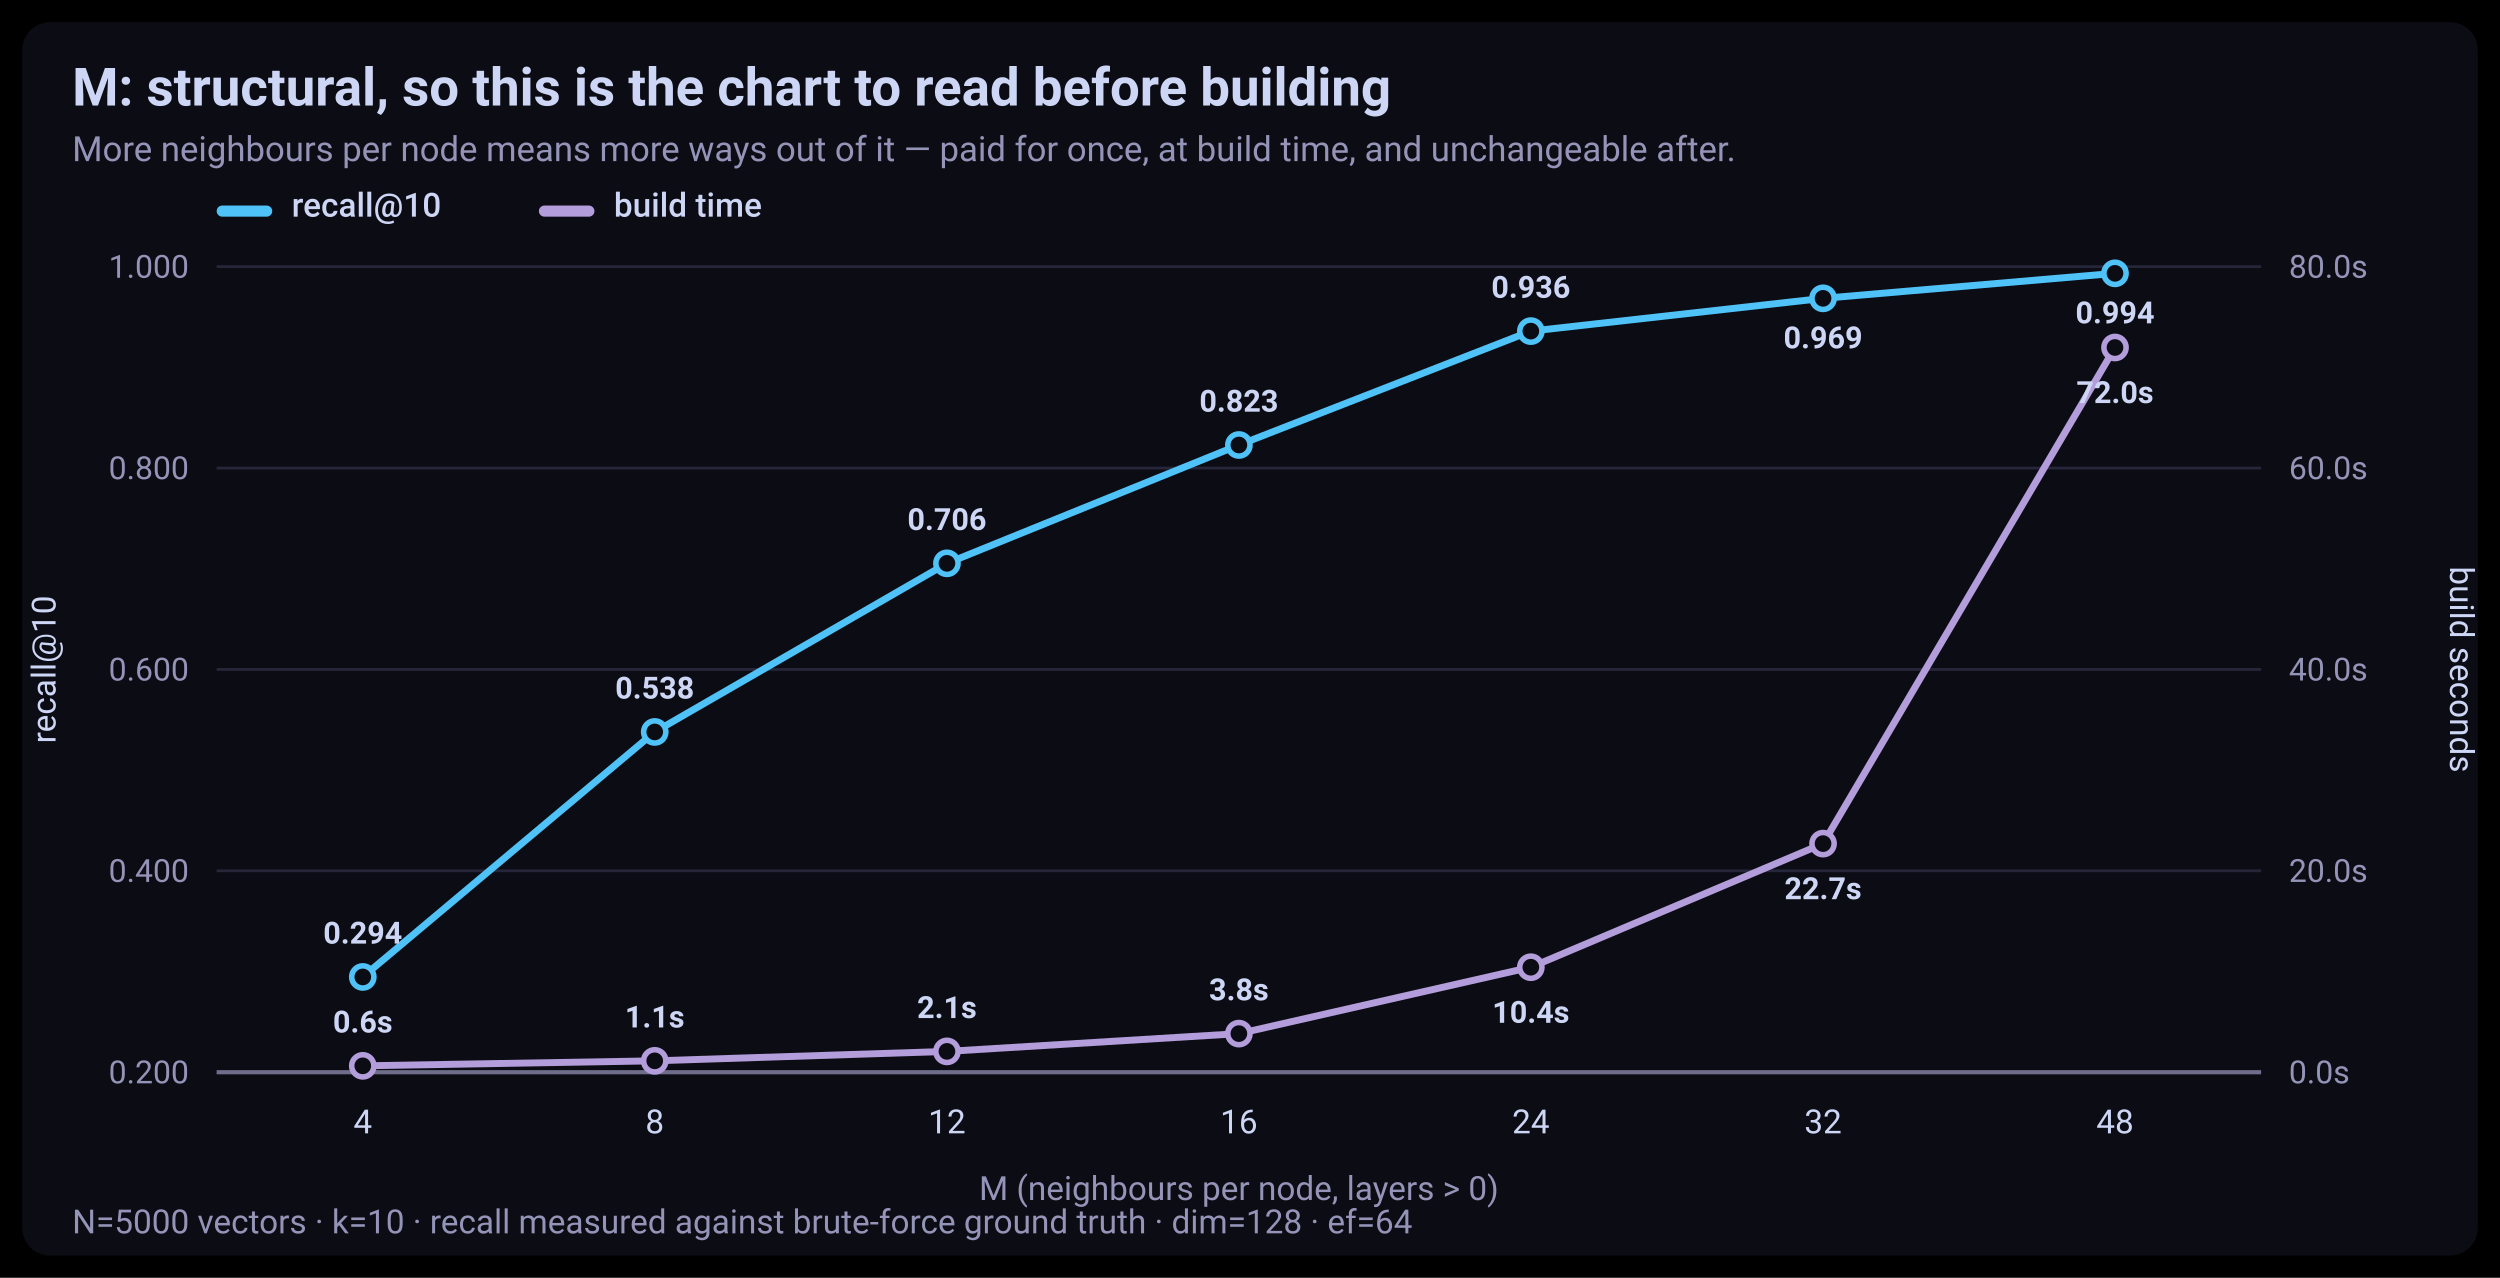
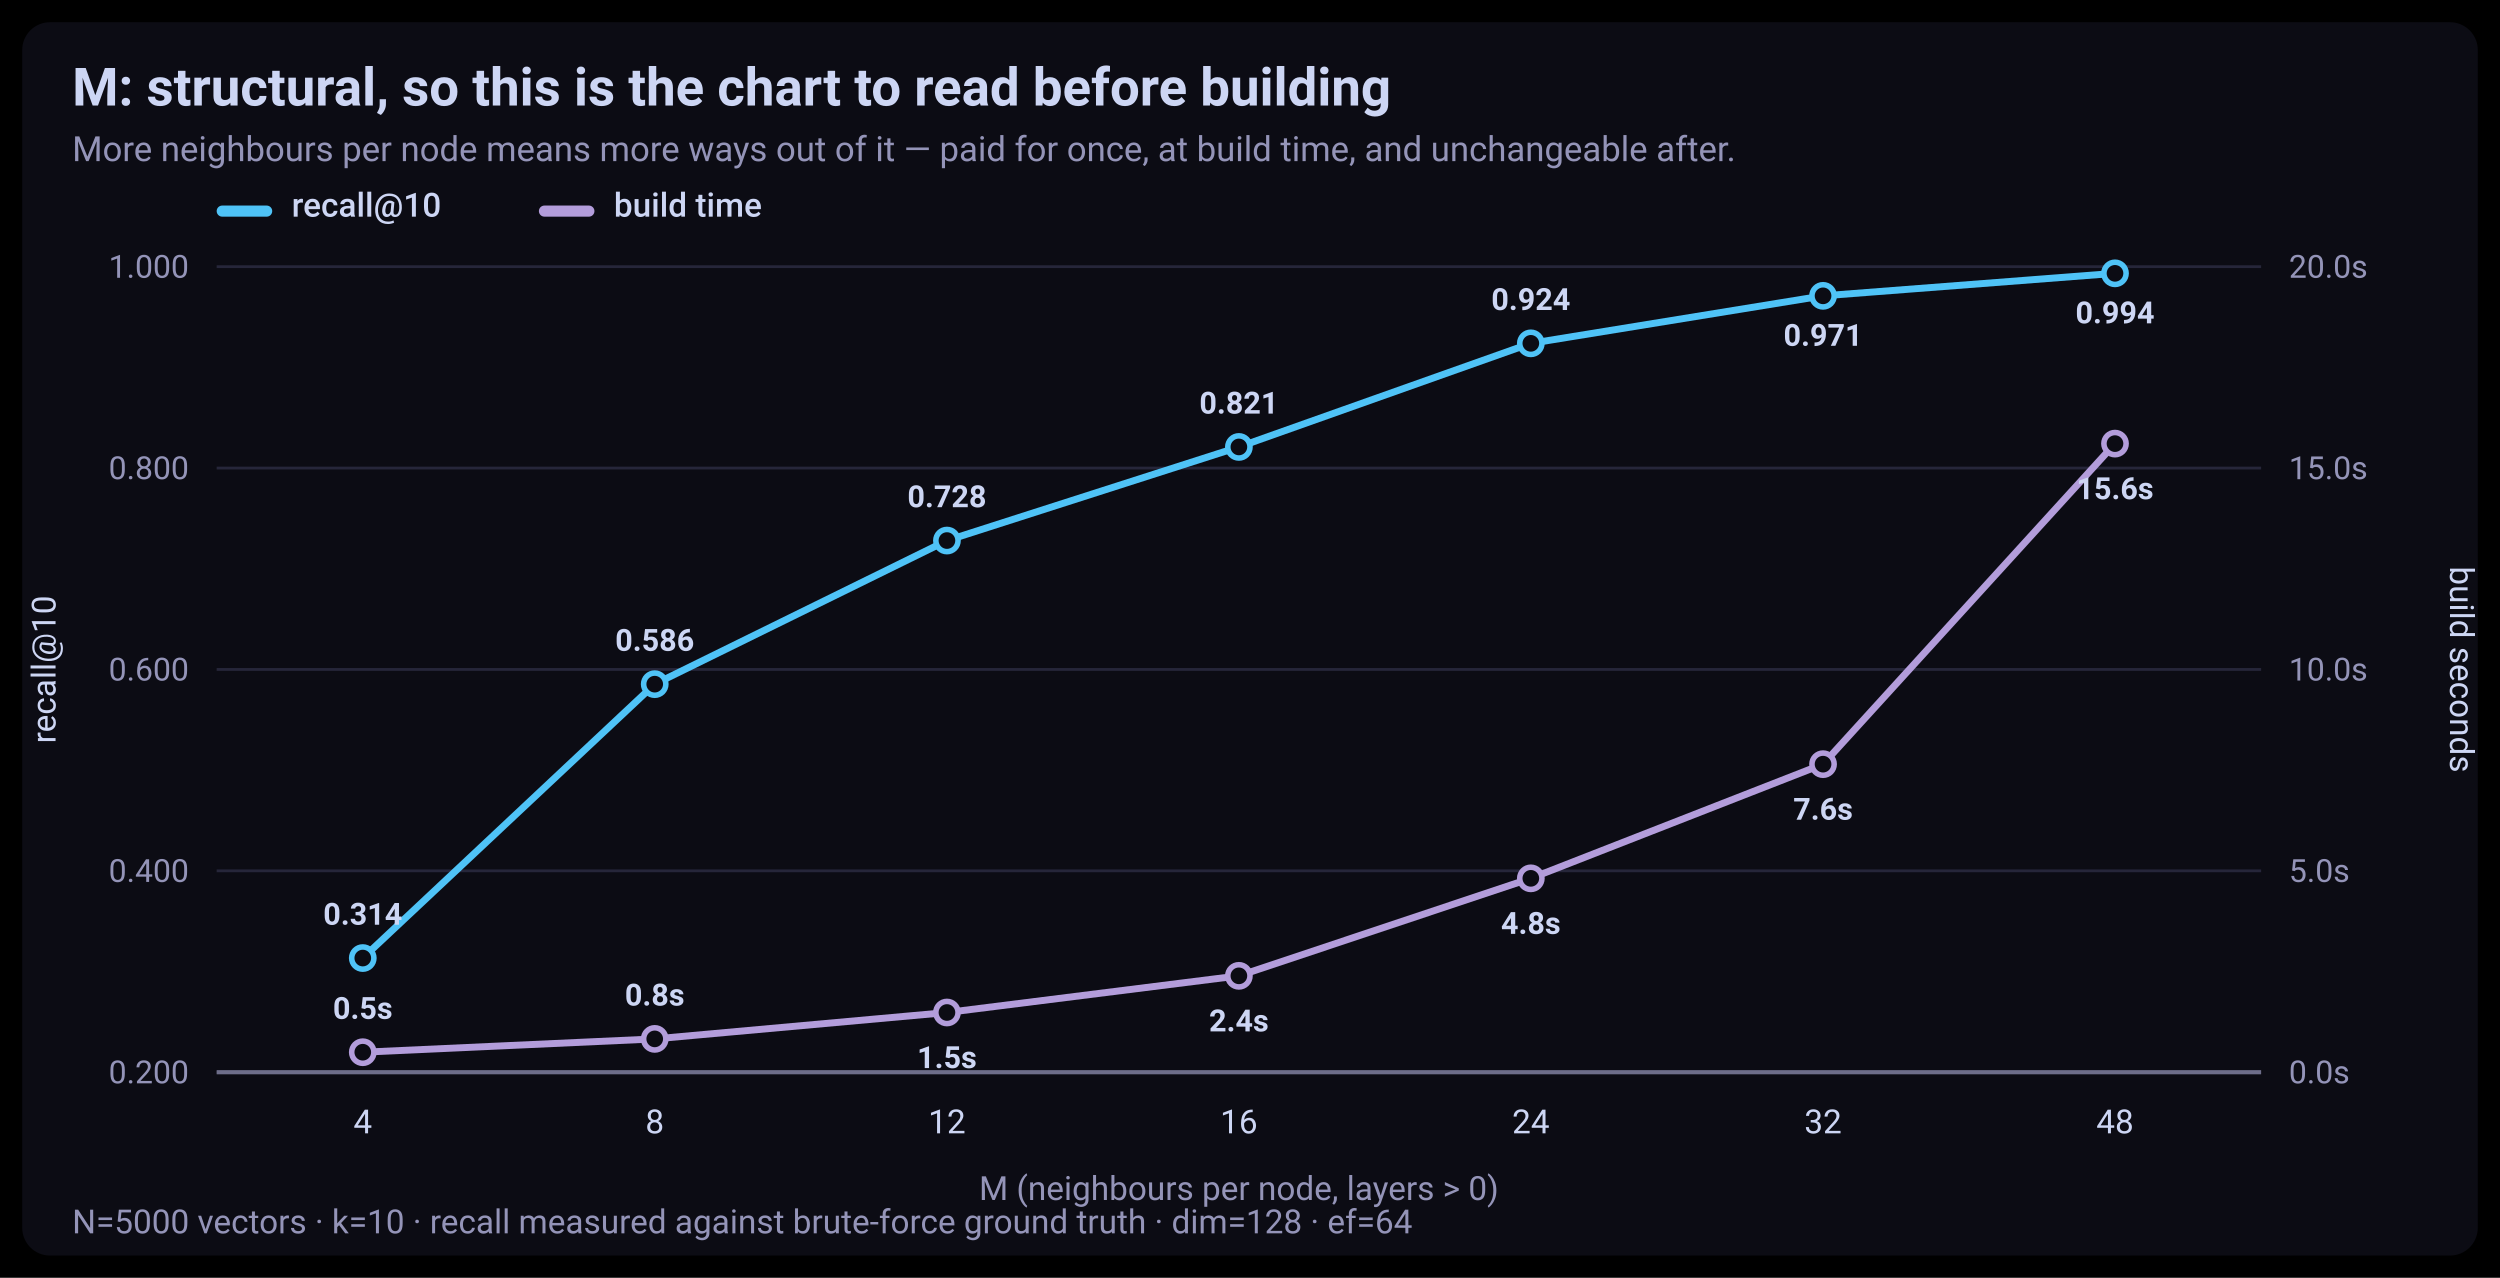
<svg xmlns="http://www.w3.org/2000/svg" viewBox="0 0 900 460" width="900" height="460" role="img" aria-label="M: structural, so this is the chart to read before building">
  <rect width="900" height="460" fill="#000000" />
  <rect x="8" y="8" width="884" height="444" rx="10" fill="#0C0C14" />
  <text x="26.0" y="38.0" fill="#CDD6F4" font-family="ui-sans-serif, system-ui, -apple-system, 'Segoe UI', Roboto, sans-serif" font-size="19.0" text-anchor="start" font-weight="600">M: structural, so this is the chart to read before building</text>
  <text x="26.0" y="58.0" fill="#9494B8" font-family="ui-sans-serif, system-ui, -apple-system, 'Segoe UI', Roboto, sans-serif" font-size="12.5" text-anchor="start" font-weight="400">More neighbours per node means more ways out of it — paid for once, at build time, and unchangeable after.</text>
  <line x1="78" y1="386.0" x2="814" y2="386.0" stroke="#26263A" stroke-width="1" />
  <text x="68.0" y="390.0" fill="#9494B8" font-family="ui-sans-serif, system-ui, -apple-system, 'Segoe UI', Roboto, sans-serif" font-size="11.5" text-anchor="end" font-weight="400">0.200</text>
  <line x1="78" y1="313.5" x2="814" y2="313.5" stroke="#26263A" stroke-width="1" />
  <text x="68.0" y="317.5" fill="#9494B8" font-family="ui-sans-serif, system-ui, -apple-system, 'Segoe UI', Roboto, sans-serif" font-size="11.5" text-anchor="end" font-weight="400">0.400</text>
  <line x1="78" y1="241.0" x2="814" y2="241.0" stroke="#26263A" stroke-width="1" />
  <text x="68.0" y="245.0" fill="#9494B8" font-family="ui-sans-serif, system-ui, -apple-system, 'Segoe UI', Roboto, sans-serif" font-size="11.5" text-anchor="end" font-weight="400">0.600</text>
  <line x1="78" y1="168.5" x2="814" y2="168.5" stroke="#26263A" stroke-width="1" />
  <text x="68.0" y="172.5" fill="#9494B8" font-family="ui-sans-serif, system-ui, -apple-system, 'Segoe UI', Roboto, sans-serif" font-size="11.5" text-anchor="end" font-weight="400">0.800</text>
  <line x1="78" y1="96.0" x2="814" y2="96.0" stroke="#26263A" stroke-width="1" />
  <text x="68.0" y="100.0" fill="#9494B8" font-family="ui-sans-serif, system-ui, -apple-system, 'Segoe UI', Roboto, sans-serif" font-size="11.5" text-anchor="end" font-weight="400">1.000</text>
  <text x="20.0" y="241.0" fill="#CDD6F4" font-family="ui-sans-serif, system-ui, -apple-system, 'Segoe UI', Roboto, sans-serif" font-size="12" text-anchor="middle" transform="rotate(-90 20.0 241.0)">recall@10</text>
  <text x="824.0" y="390.0" fill="#9494B8" font-family="ui-sans-serif, system-ui, -apple-system, 'Segoe UI', Roboto, sans-serif" font-size="11.5" text-anchor="start" font-weight="400">0.0s</text>
-   <text x="824.0" y="317.5" fill="#9494B8" font-family="ui-sans-serif, system-ui, -apple-system, 'Segoe UI', Roboto, sans-serif" font-size="11.5" text-anchor="start" font-weight="400">20.0s</text>
-   <text x="824.0" y="245.0" fill="#9494B8" font-family="ui-sans-serif, system-ui, -apple-system, 'Segoe UI', Roboto, sans-serif" font-size="11.5" text-anchor="start" font-weight="400">40.0s</text>
-   <text x="824.0" y="172.5" fill="#9494B8" font-family="ui-sans-serif, system-ui, -apple-system, 'Segoe UI', Roboto, sans-serif" font-size="11.5" text-anchor="start" font-weight="400">60.0s</text>
-   <text x="824.0" y="100.0" fill="#9494B8" font-family="ui-sans-serif, system-ui, -apple-system, 'Segoe UI', Roboto, sans-serif" font-size="11.5" text-anchor="start" font-weight="400">80.0s</text>
+   <text x="824.0" y="317.5" fill="#9494B8" font-family="ui-sans-serif, system-ui, -apple-system, 'Segoe UI', Roboto, sans-serif" font-size="11.5" text-anchor="start" font-weight="400">5.0s</text>
+   <text x="824.0" y="245.0" fill="#9494B8" font-family="ui-sans-serif, system-ui, -apple-system, 'Segoe UI', Roboto, sans-serif" font-size="11.5" text-anchor="start" font-weight="400">10.0s</text>
+   <text x="824.0" y="172.5" fill="#9494B8" font-family="ui-sans-serif, system-ui, -apple-system, 'Segoe UI', Roboto, sans-serif" font-size="11.5" text-anchor="start" font-weight="400">15.0s</text>
+   <text x="824.0" y="100.0" fill="#9494B8" font-family="ui-sans-serif, system-ui, -apple-system, 'Segoe UI', Roboto, sans-serif" font-size="11.5" text-anchor="start" font-weight="400">20.0s</text>
  <text x="882.0" y="241.0" fill="#CDD6F4" font-family="ui-sans-serif, system-ui, -apple-system, 'Segoe UI', Roboto, sans-serif" font-size="12" text-anchor="middle" transform="rotate(90 882.0 241.0)">build seconds</text>
  <line x1="78" y1="386" x2="814" y2="386" stroke="#6E6E8A" stroke-width="1.5" />
-   <polyline points="130.6,351.7 235.7,263.5 340.9,202.8 446.0,160.2 551.1,119.2 656.3,107.4 761.4,98.4" fill="none" stroke="#4FC3F7" stroke-width="2.5" stroke-linejoin="round" stroke-linecap="round" />
-   <circle cx="130.6" cy="351.7" r="4" fill="#0C0C14" stroke="#4FC3F7" stroke-width="2" />
-   <text x="130.6" y="339.7" fill="#CDD6F4" font-family="ui-sans-serif, system-ui, -apple-system, 'Segoe UI', Roboto, sans-serif" font-size="11.0" text-anchor="middle" font-weight="600">0.294</text>
-   <circle cx="235.7" cy="263.5" r="4" fill="#0C0C14" stroke="#4FC3F7" stroke-width="2" />
-   <text x="235.7" y="251.5" fill="#CDD6F4" font-family="ui-sans-serif, system-ui, -apple-system, 'Segoe UI', Roboto, sans-serif" font-size="11.0" text-anchor="middle" font-weight="600">0.538</text>
-   <circle cx="340.9" cy="202.8" r="4" fill="#0C0C14" stroke="#4FC3F7" stroke-width="2" />
-   <text x="340.9" y="190.8" fill="#CDD6F4" font-family="ui-sans-serif, system-ui, -apple-system, 'Segoe UI', Roboto, sans-serif" font-size="11.0" text-anchor="middle" font-weight="600">0.706</text>
-   <circle cx="446.0" cy="160.2" r="4" fill="#0C0C14" stroke="#4FC3F7" stroke-width="2" />
-   <text x="446.0" y="148.2" fill="#CDD6F4" font-family="ui-sans-serif, system-ui, -apple-system, 'Segoe UI', Roboto, sans-serif" font-size="11.0" text-anchor="middle" font-weight="600">0.823</text>
-   <circle cx="551.1" cy="119.2" r="4" fill="#0C0C14" stroke="#4FC3F7" stroke-width="2" />
-   <text x="551.1" y="107.2" fill="#CDD6F4" font-family="ui-sans-serif, system-ui, -apple-system, 'Segoe UI', Roboto, sans-serif" font-size="11.0" text-anchor="middle" font-weight="600">0.936</text>
-   <circle cx="656.3" cy="107.4" r="4" fill="#0C0C14" stroke="#4FC3F7" stroke-width="2" />
-   <text x="656.3" y="125.4" fill="#CDD6F4" font-family="ui-sans-serif, system-ui, -apple-system, 'Segoe UI', Roboto, sans-serif" font-size="11.0" text-anchor="middle" font-weight="600">0.969</text>
+   <polyline points="130.6,344.9 235.7,246.3 340.9,194.6 446.0,160.9 551.1,123.6 656.3,106.5 761.4,98.4" fill="none" stroke="#4FC3F7" stroke-width="2.5" stroke-linejoin="round" stroke-linecap="round" />
+   <circle cx="130.6" cy="344.9" r="4" fill="#0C0C14" stroke="#4FC3F7" stroke-width="2" />
+   <text x="130.6" y="332.9" fill="#CDD6F4" font-family="ui-sans-serif, system-ui, -apple-system, 'Segoe UI', Roboto, sans-serif" font-size="11.0" text-anchor="middle" font-weight="600">0.314</text>
+   <circle cx="235.7" cy="246.3" r="4" fill="#0C0C14" stroke="#4FC3F7" stroke-width="2" />
+   <text x="235.7" y="234.3" fill="#CDD6F4" font-family="ui-sans-serif, system-ui, -apple-system, 'Segoe UI', Roboto, sans-serif" font-size="11.0" text-anchor="middle" font-weight="600">0.586</text>
+   <circle cx="340.9" cy="194.6" r="4" fill="#0C0C14" stroke="#4FC3F7" stroke-width="2" />
+   <text x="340.9" y="182.6" fill="#CDD6F4" font-family="ui-sans-serif, system-ui, -apple-system, 'Segoe UI', Roboto, sans-serif" font-size="11.0" text-anchor="middle" font-weight="600">0.728</text>
+   <circle cx="446.0" cy="160.9" r="4" fill="#0C0C14" stroke="#4FC3F7" stroke-width="2" />
+   <text x="446.0" y="148.9" fill="#CDD6F4" font-family="ui-sans-serif, system-ui, -apple-system, 'Segoe UI', Roboto, sans-serif" font-size="11.0" text-anchor="middle" font-weight="600">0.821</text>
+   <circle cx="551.1" cy="123.6" r="4" fill="#0C0C14" stroke="#4FC3F7" stroke-width="2" />
+   <text x="551.1" y="111.6" fill="#CDD6F4" font-family="ui-sans-serif, system-ui, -apple-system, 'Segoe UI', Roboto, sans-serif" font-size="11.0" text-anchor="middle" font-weight="600">0.924</text>
+   <circle cx="656.3" cy="106.5" r="4" fill="#0C0C14" stroke="#4FC3F7" stroke-width="2" />
+   <text x="656.3" y="124.5" fill="#CDD6F4" font-family="ui-sans-serif, system-ui, -apple-system, 'Segoe UI', Roboto, sans-serif" font-size="11.0" text-anchor="middle" font-weight="600">0.971</text>
  <circle cx="761.4" cy="98.4" r="4" fill="#0C0C14" stroke="#4FC3F7" stroke-width="2" />
  <text x="761.4" y="116.4" fill="#CDD6F4" font-family="ui-sans-serif, system-ui, -apple-system, 'Segoe UI', Roboto, sans-serif" font-size="11.0" text-anchor="middle" font-weight="600">0.994</text>
-   <polyline points="130.6,383.7 235.7,381.9 340.9,378.5 446.0,372.1 551.1,348.2 656.3,303.7 761.4,125.1" fill="none" stroke="#B39DDB" stroke-width="2.5" stroke-linejoin="round" stroke-linecap="round" />
-   <circle cx="130.6" cy="383.7" r="4" fill="#0C0C14" stroke="#B39DDB" stroke-width="2" />
-   <text x="130.6" y="371.7" fill="#CDD6F4" font-family="ui-sans-serif, system-ui, -apple-system, 'Segoe UI', Roboto, sans-serif" font-size="11.0" text-anchor="middle" font-weight="600">0.6s</text>
-   <circle cx="235.7" cy="381.9" r="4" fill="#0C0C14" stroke="#B39DDB" stroke-width="2" />
-   <text x="235.7" y="369.9" fill="#CDD6F4" font-family="ui-sans-serif, system-ui, -apple-system, 'Segoe UI', Roboto, sans-serif" font-size="11.0" text-anchor="middle" font-weight="600">1.1s</text>
-   <circle cx="340.9" cy="378.5" r="4" fill="#0C0C14" stroke="#B39DDB" stroke-width="2" />
-   <text x="340.9" y="366.5" fill="#CDD6F4" font-family="ui-sans-serif, system-ui, -apple-system, 'Segoe UI', Roboto, sans-serif" font-size="11.0" text-anchor="middle" font-weight="600">2.1s</text>
-   <circle cx="446.0" cy="372.1" r="4" fill="#0C0C14" stroke="#B39DDB" stroke-width="2" />
-   <text x="446.0" y="360.1" fill="#CDD6F4" font-family="ui-sans-serif, system-ui, -apple-system, 'Segoe UI', Roboto, sans-serif" font-size="11.0" text-anchor="middle" font-weight="600">3.8s</text>
-   <circle cx="551.1" cy="348.2" r="4" fill="#0C0C14" stroke="#B39DDB" stroke-width="2" />
-   <text x="551.1" y="368.2" fill="#CDD6F4" font-family="ui-sans-serif, system-ui, -apple-system, 'Segoe UI', Roboto, sans-serif" font-size="11.0" text-anchor="middle" font-weight="600">10.4s</text>
-   <circle cx="656.3" cy="303.7" r="4" fill="#0C0C14" stroke="#B39DDB" stroke-width="2" />
-   <text x="656.3" y="323.7" fill="#CDD6F4" font-family="ui-sans-serif, system-ui, -apple-system, 'Segoe UI', Roboto, sans-serif" font-size="11.0" text-anchor="middle" font-weight="600">22.7s</text>
-   <circle cx="761.4" cy="125.1" r="4" fill="#0C0C14" stroke="#B39DDB" stroke-width="2" />
-   <text x="761.4" y="145.1" fill="#CDD6F4" font-family="ui-sans-serif, system-ui, -apple-system, 'Segoe UI', Roboto, sans-serif" font-size="11.0" text-anchor="middle" font-weight="600">72.0s</text>
+   <polyline points="130.6,378.8 235.7,374.0 340.9,364.5 446.0,351.3 551.1,316.2 656.3,275.1 761.4,159.7" fill="none" stroke="#B39DDB" stroke-width="2.5" stroke-linejoin="round" stroke-linecap="round" />
+   <circle cx="130.6" cy="378.8" r="4" fill="#0C0C14" stroke="#B39DDB" stroke-width="2" />
+   <text x="130.6" y="366.8" fill="#CDD6F4" font-family="ui-sans-serif, system-ui, -apple-system, 'Segoe UI', Roboto, sans-serif" font-size="11.0" text-anchor="middle" font-weight="600">0.5s</text>
+   <circle cx="235.7" cy="374.0" r="4" fill="#0C0C14" stroke="#B39DDB" stroke-width="2" />
+   <text x="235.7" y="362.0" fill="#CDD6F4" font-family="ui-sans-serif, system-ui, -apple-system, 'Segoe UI', Roboto, sans-serif" font-size="11.0" text-anchor="middle" font-weight="600">0.8s</text>
+   <circle cx="340.9" cy="364.5" r="4" fill="#0C0C14" stroke="#B39DDB" stroke-width="2" />
+   <text x="340.9" y="384.5" fill="#CDD6F4" font-family="ui-sans-serif, system-ui, -apple-system, 'Segoe UI', Roboto, sans-serif" font-size="11.0" text-anchor="middle" font-weight="600">1.5s</text>
+   <circle cx="446.0" cy="351.3" r="4" fill="#0C0C14" stroke="#B39DDB" stroke-width="2" />
+   <text x="446.0" y="371.3" fill="#CDD6F4" font-family="ui-sans-serif, system-ui, -apple-system, 'Segoe UI', Roboto, sans-serif" font-size="11.0" text-anchor="middle" font-weight="600">2.4s</text>
+   <circle cx="551.1" cy="316.2" r="4" fill="#0C0C14" stroke="#B39DDB" stroke-width="2" />
+   <text x="551.1" y="336.2" fill="#CDD6F4" font-family="ui-sans-serif, system-ui, -apple-system, 'Segoe UI', Roboto, sans-serif" font-size="11.0" text-anchor="middle" font-weight="600">4.8s</text>
+   <circle cx="656.3" cy="275.1" r="4" fill="#0C0C14" stroke="#B39DDB" stroke-width="2" />
+   <text x="656.3" y="295.1" fill="#CDD6F4" font-family="ui-sans-serif, system-ui, -apple-system, 'Segoe UI', Roboto, sans-serif" font-size="11.0" text-anchor="middle" font-weight="600">7.6s</text>
+   <circle cx="761.4" cy="159.7" r="4" fill="#0C0C14" stroke="#B39DDB" stroke-width="2" />
+   <text x="761.4" y="179.7" fill="#CDD6F4" font-family="ui-sans-serif, system-ui, -apple-system, 'Segoe UI', Roboto, sans-serif" font-size="11.0" text-anchor="middle" font-weight="600">15.6s</text>
  <text x="130.6" y="408.0" fill="#CDD6F4" font-family="ui-sans-serif, system-ui, -apple-system, 'Segoe UI', Roboto, sans-serif" font-size="12.0" text-anchor="middle" font-weight="400">4</text>
  <text x="235.7" y="408.0" fill="#CDD6F4" font-family="ui-sans-serif, system-ui, -apple-system, 'Segoe UI', Roboto, sans-serif" font-size="12.0" text-anchor="middle" font-weight="400">8</text>
  <text x="340.9" y="408.0" fill="#CDD6F4" font-family="ui-sans-serif, system-ui, -apple-system, 'Segoe UI', Roboto, sans-serif" font-size="12.0" text-anchor="middle" font-weight="400">12</text>
  <text x="446.0" y="408.0" fill="#CDD6F4" font-family="ui-sans-serif, system-ui, -apple-system, 'Segoe UI', Roboto, sans-serif" font-size="12.0" text-anchor="middle" font-weight="400">16</text>
  <text x="551.1" y="408.0" fill="#CDD6F4" font-family="ui-sans-serif, system-ui, -apple-system, 'Segoe UI', Roboto, sans-serif" font-size="12.0" text-anchor="middle" font-weight="400">24</text>
  <text x="656.3" y="408.0" fill="#CDD6F4" font-family="ui-sans-serif, system-ui, -apple-system, 'Segoe UI', Roboto, sans-serif" font-size="12.0" text-anchor="middle" font-weight="400">32</text>
  <text x="761.4" y="408.0" fill="#CDD6F4" font-family="ui-sans-serif, system-ui, -apple-system, 'Segoe UI', Roboto, sans-serif" font-size="12.0" text-anchor="middle" font-weight="400">48</text>
  <text x="446.0" y="432.0" fill="#9494B8" font-family="ui-sans-serif, system-ui, -apple-system, 'Segoe UI', Roboto, sans-serif" font-size="12.0" text-anchor="middle" font-weight="400">M (neighbours per node, layers &gt; 0)</text>
  <rect x="78.0" y="74.0" width="20" height="4" rx="2" fill="#4FC3F7" />
  <text x="105.0" y="78.0" fill="#CDD6F4" font-family="ui-sans-serif, system-ui, -apple-system, 'Segoe UI', Roboto, sans-serif" font-size="12.0" text-anchor="start" font-weight="500">recall@10</text>
  <rect x="194.0" y="74.0" width="20" height="4" rx="2" fill="#B39DDB" />
  <text x="221.0" y="78.0" fill="#CDD6F4" font-family="ui-sans-serif, system-ui, -apple-system, 'Segoe UI', Roboto, sans-serif" font-size="12.0" text-anchor="start" font-weight="500">build time</text>
  <text x="26.0" y="444.0" fill="#9494B8" font-family="ui-sans-serif, system-ui, -apple-system, 'Segoe UI', Roboto, sans-serif" font-size="12.0" text-anchor="start" font-weight="400">N=5000 vectors · k=10 · recall measured against brute-force ground truth · dim=128 · ef=64</text>
</svg>
